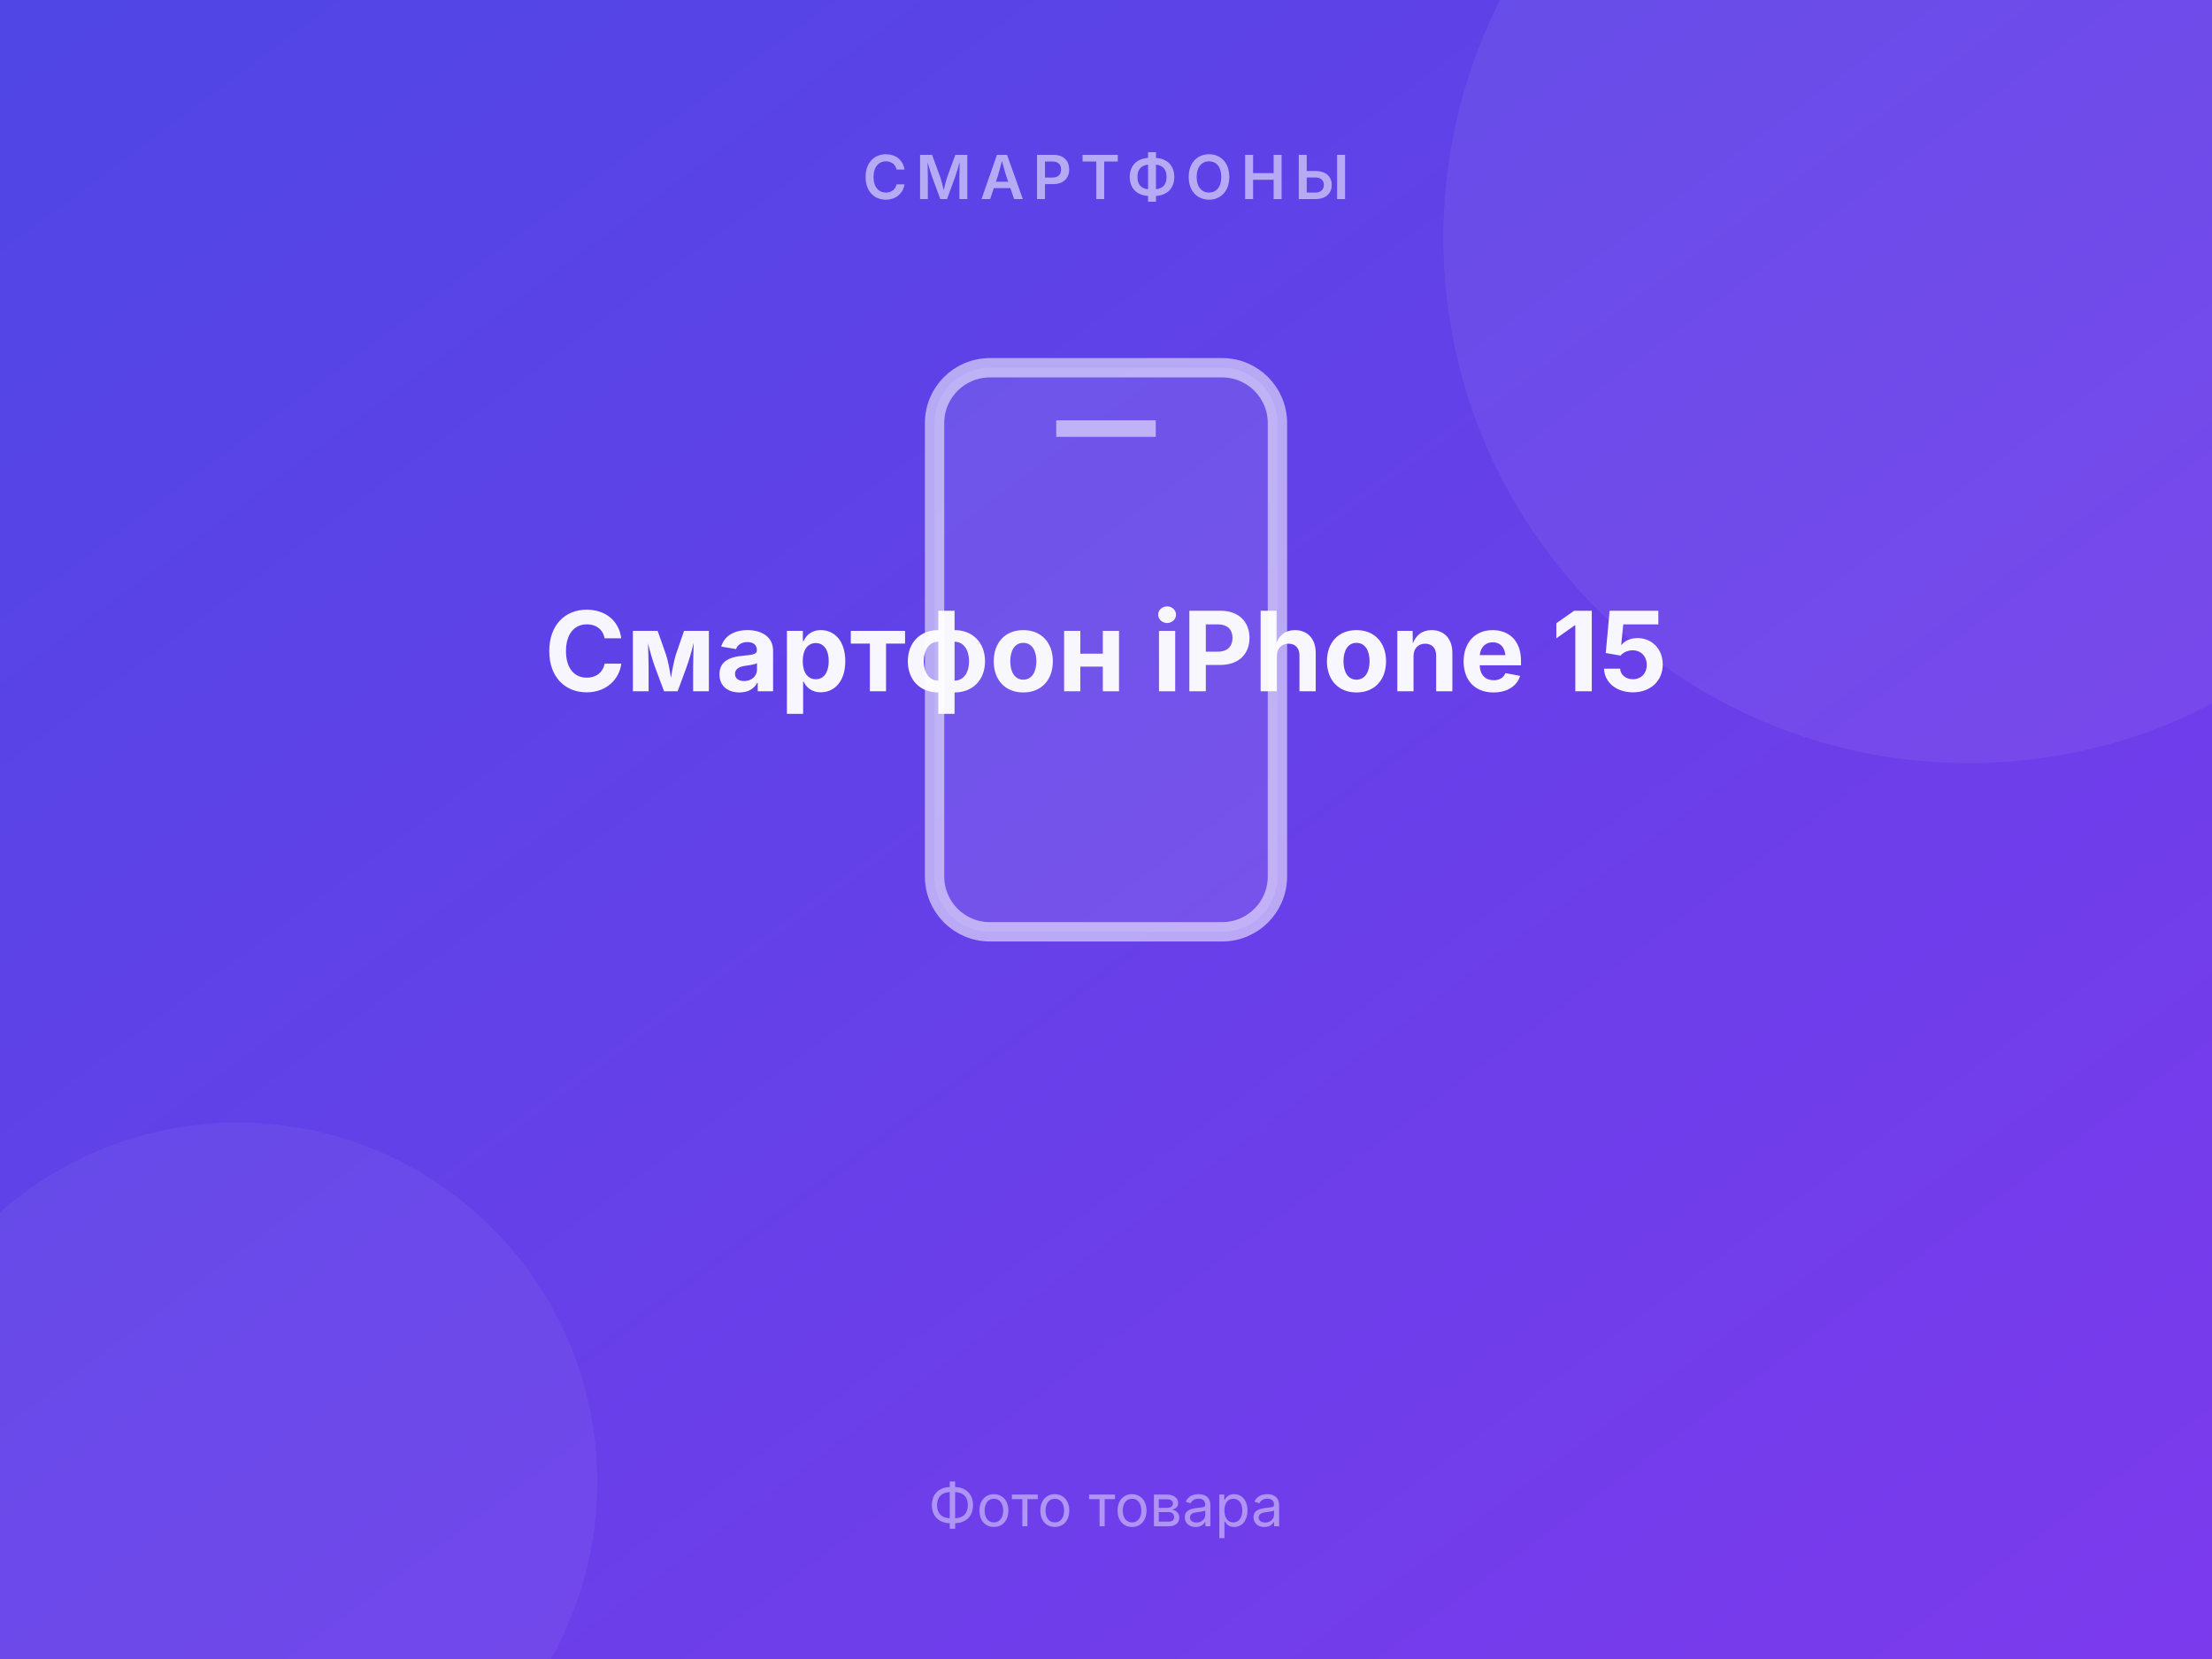
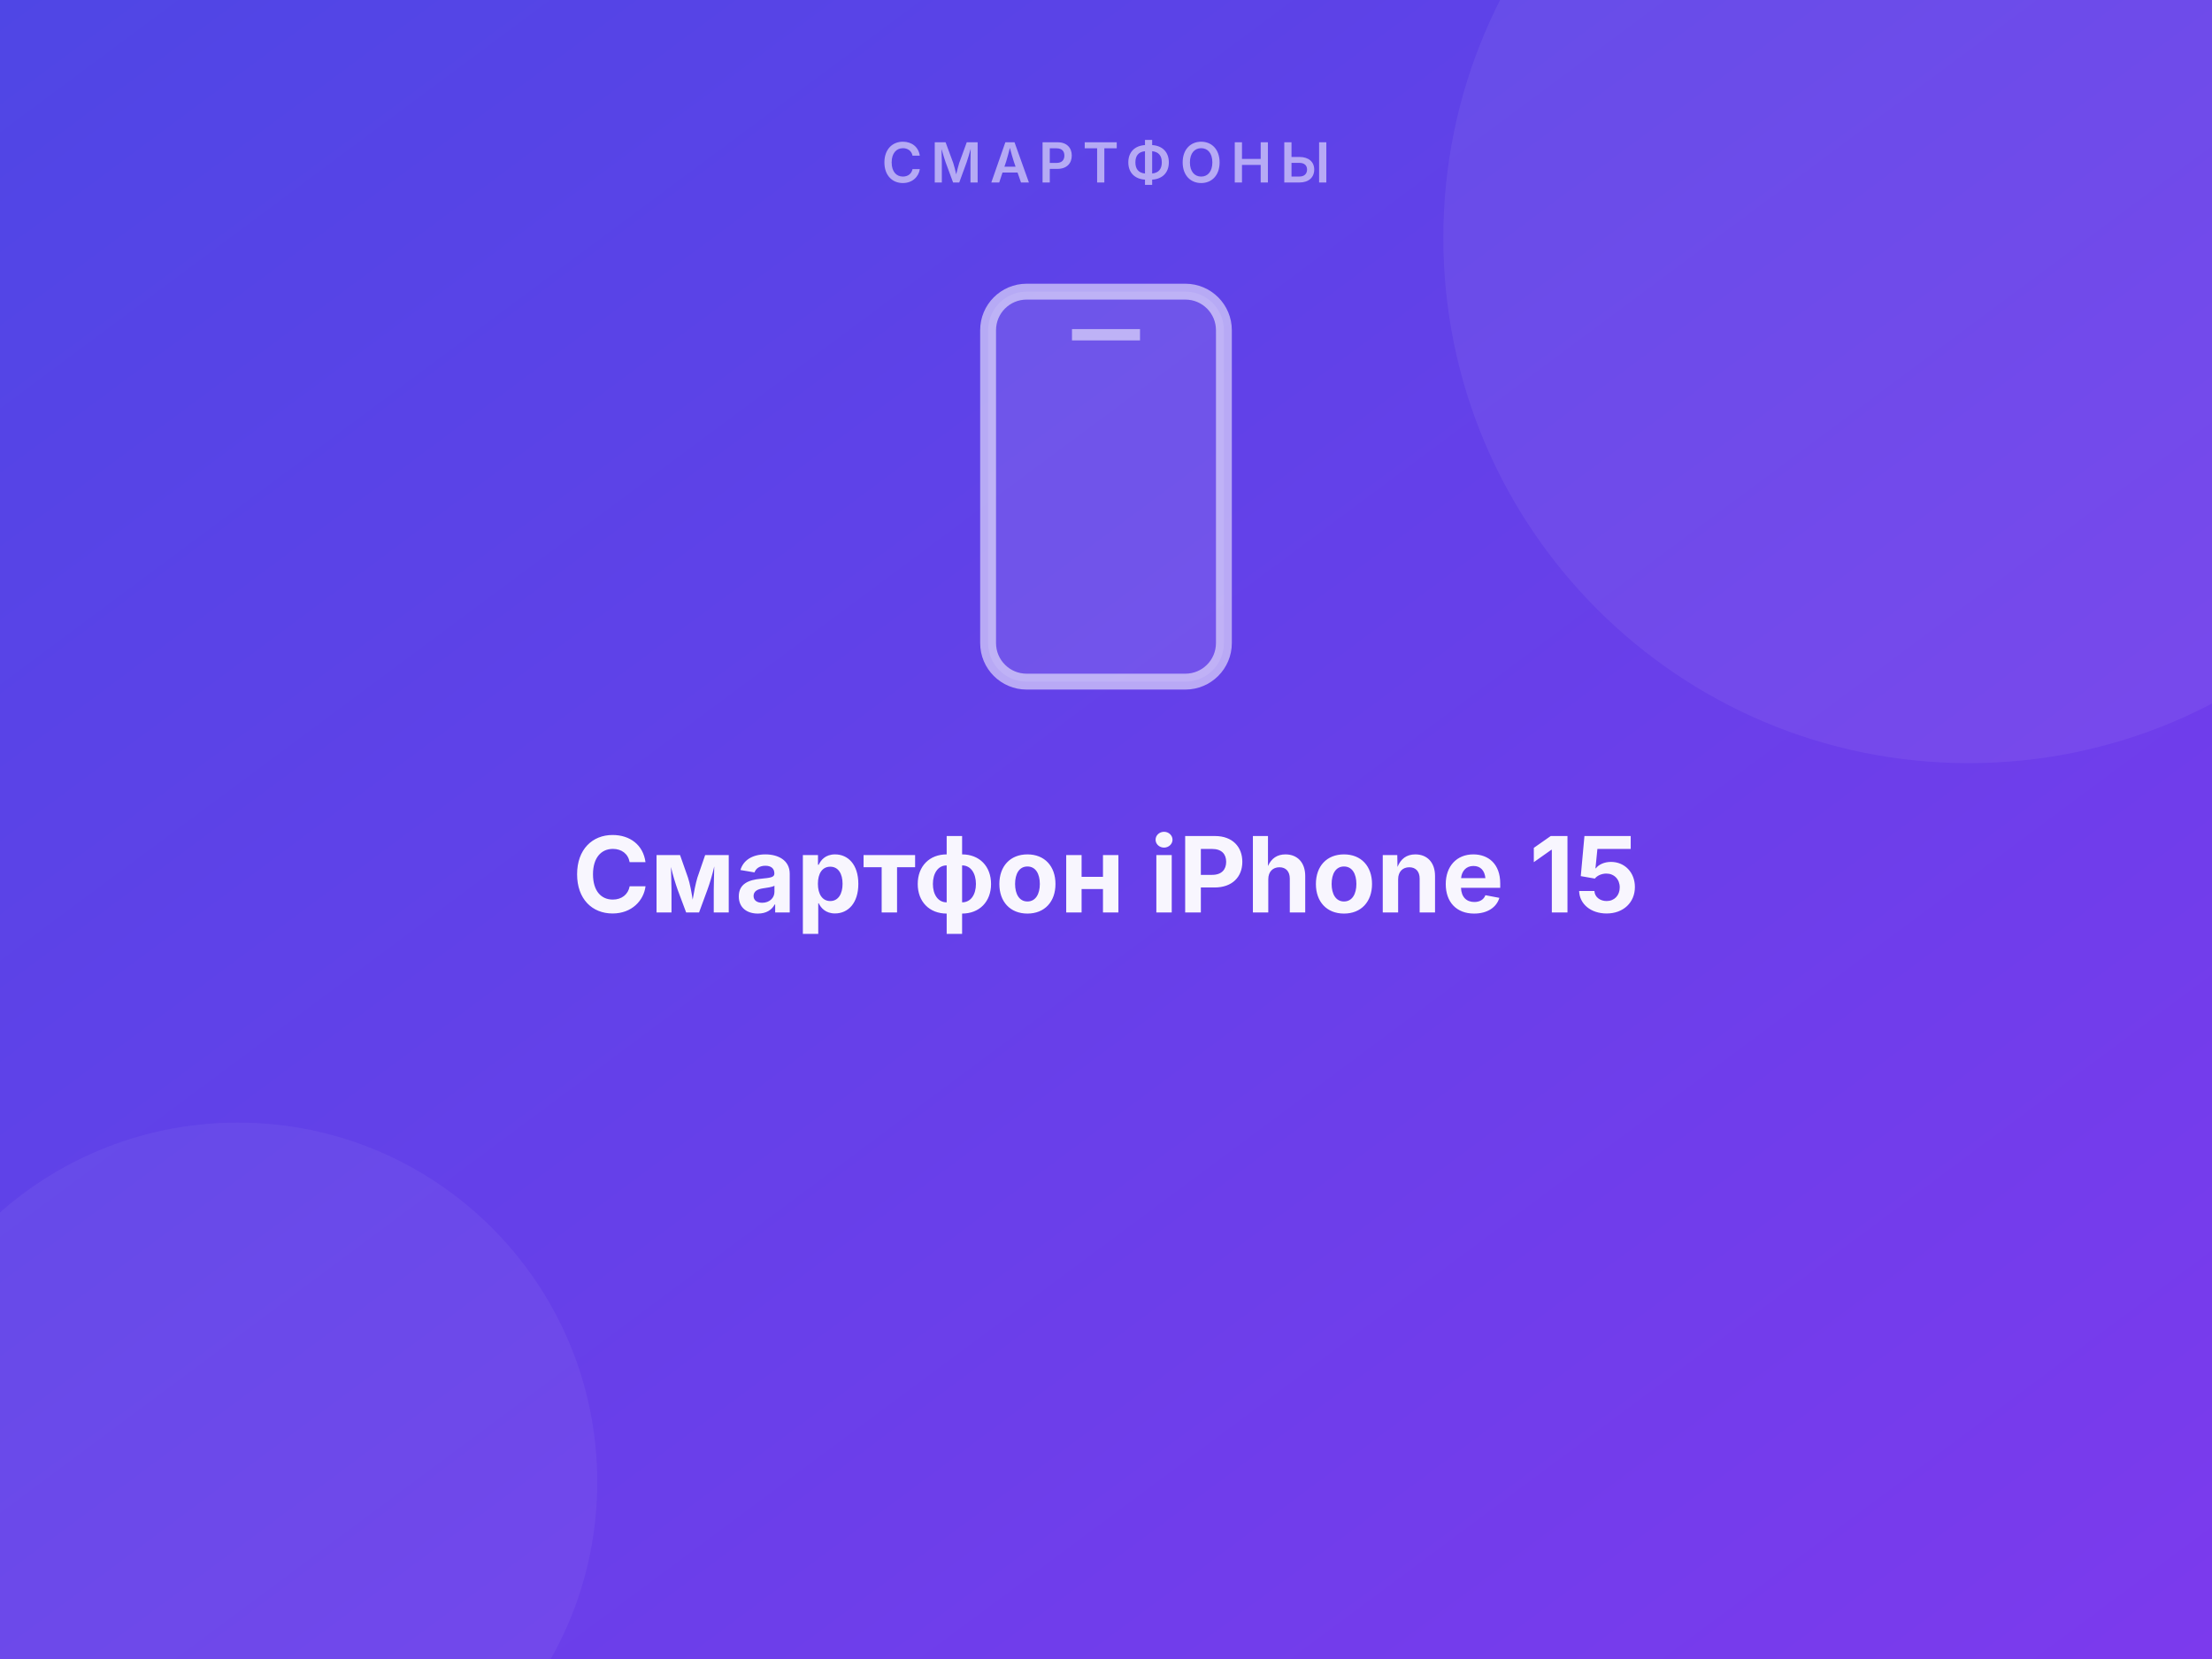
<svg xmlns="http://www.w3.org/2000/svg" font-family="Inter, Segoe UI, Roboto, Arial, sans-serif" width="800" height="600" viewBox="0 0 800 600" role="img" aria-label="Нет фото: Смартфон iPhone 15">
  <defs>
    <linearGradient id="giphone15" x1="0" y1="0" x2="1" y2="1">
      <stop offset="0%" stop-color="#4f46e5" />
      <stop offset="100%" stop-color="#7c3aed" />
    </linearGradient>
  </defs>
  <rect width="800" height="600" fill="url(#giphone15)" />
  <circle cx="712" cy="86" r="190" fill="#ffffff" opacity="0.06" />
  <circle cx="86" cy="536" r="130" fill="#ffffff" opacity="0.05" />
-   <g transform="translate(400 235)" fill="rgba(255,255,255,0.10)" stroke="#ffffff" stroke-opacity="0.55" stroke-width="7" stroke-linejoin="round">
-     <rect x="-62" y="-102" width="124" height="204" rx="20" />
-     <line x1="-18" y1="-80" x2="18" y2="-80" stroke-width="6" />
+   <g transform="translate(400 176) scale(0.82)" fill="rgba(255,255,255,0.10)" stroke="#ffffff" stroke-opacity="0.55" stroke-width="7" stroke-linejoin="round">
+     <rect x="-52" y="-86" width="104" height="172" rx="17" />
+     <line x1="-15" y1="-67" x2="15" y2="-67" stroke-width="5" />
  </g>
-   <text x="400" y="72" text-anchor="middle" font-size="22" font-weight="600" letter-spacing="3" fill="#ffffff" opacity="0.55">СМАРТФОНЫ</text>
-   <text x="400" y="250" text-anchor="middle" font-size="40" font-weight="700" fill="#ffffff" opacity="0.95">Смартфон iPhone 15</text>
-   <text x="400" y="552" text-anchor="middle" font-size="21" fill="#ffffff" opacity="0.45">Фото товара</text>
+   <text x="400" y="66" text-anchor="middle" font-size="20" font-weight="600" letter-spacing="3" fill="#ffffff" opacity="0.55">СМАРТФОНЫ</text>
+   <text x="400" y="330" text-anchor="middle" font-size="38" font-weight="700" fill="#ffffff" opacity="0.95">Смартфон iPhone 15</text>
</svg>
